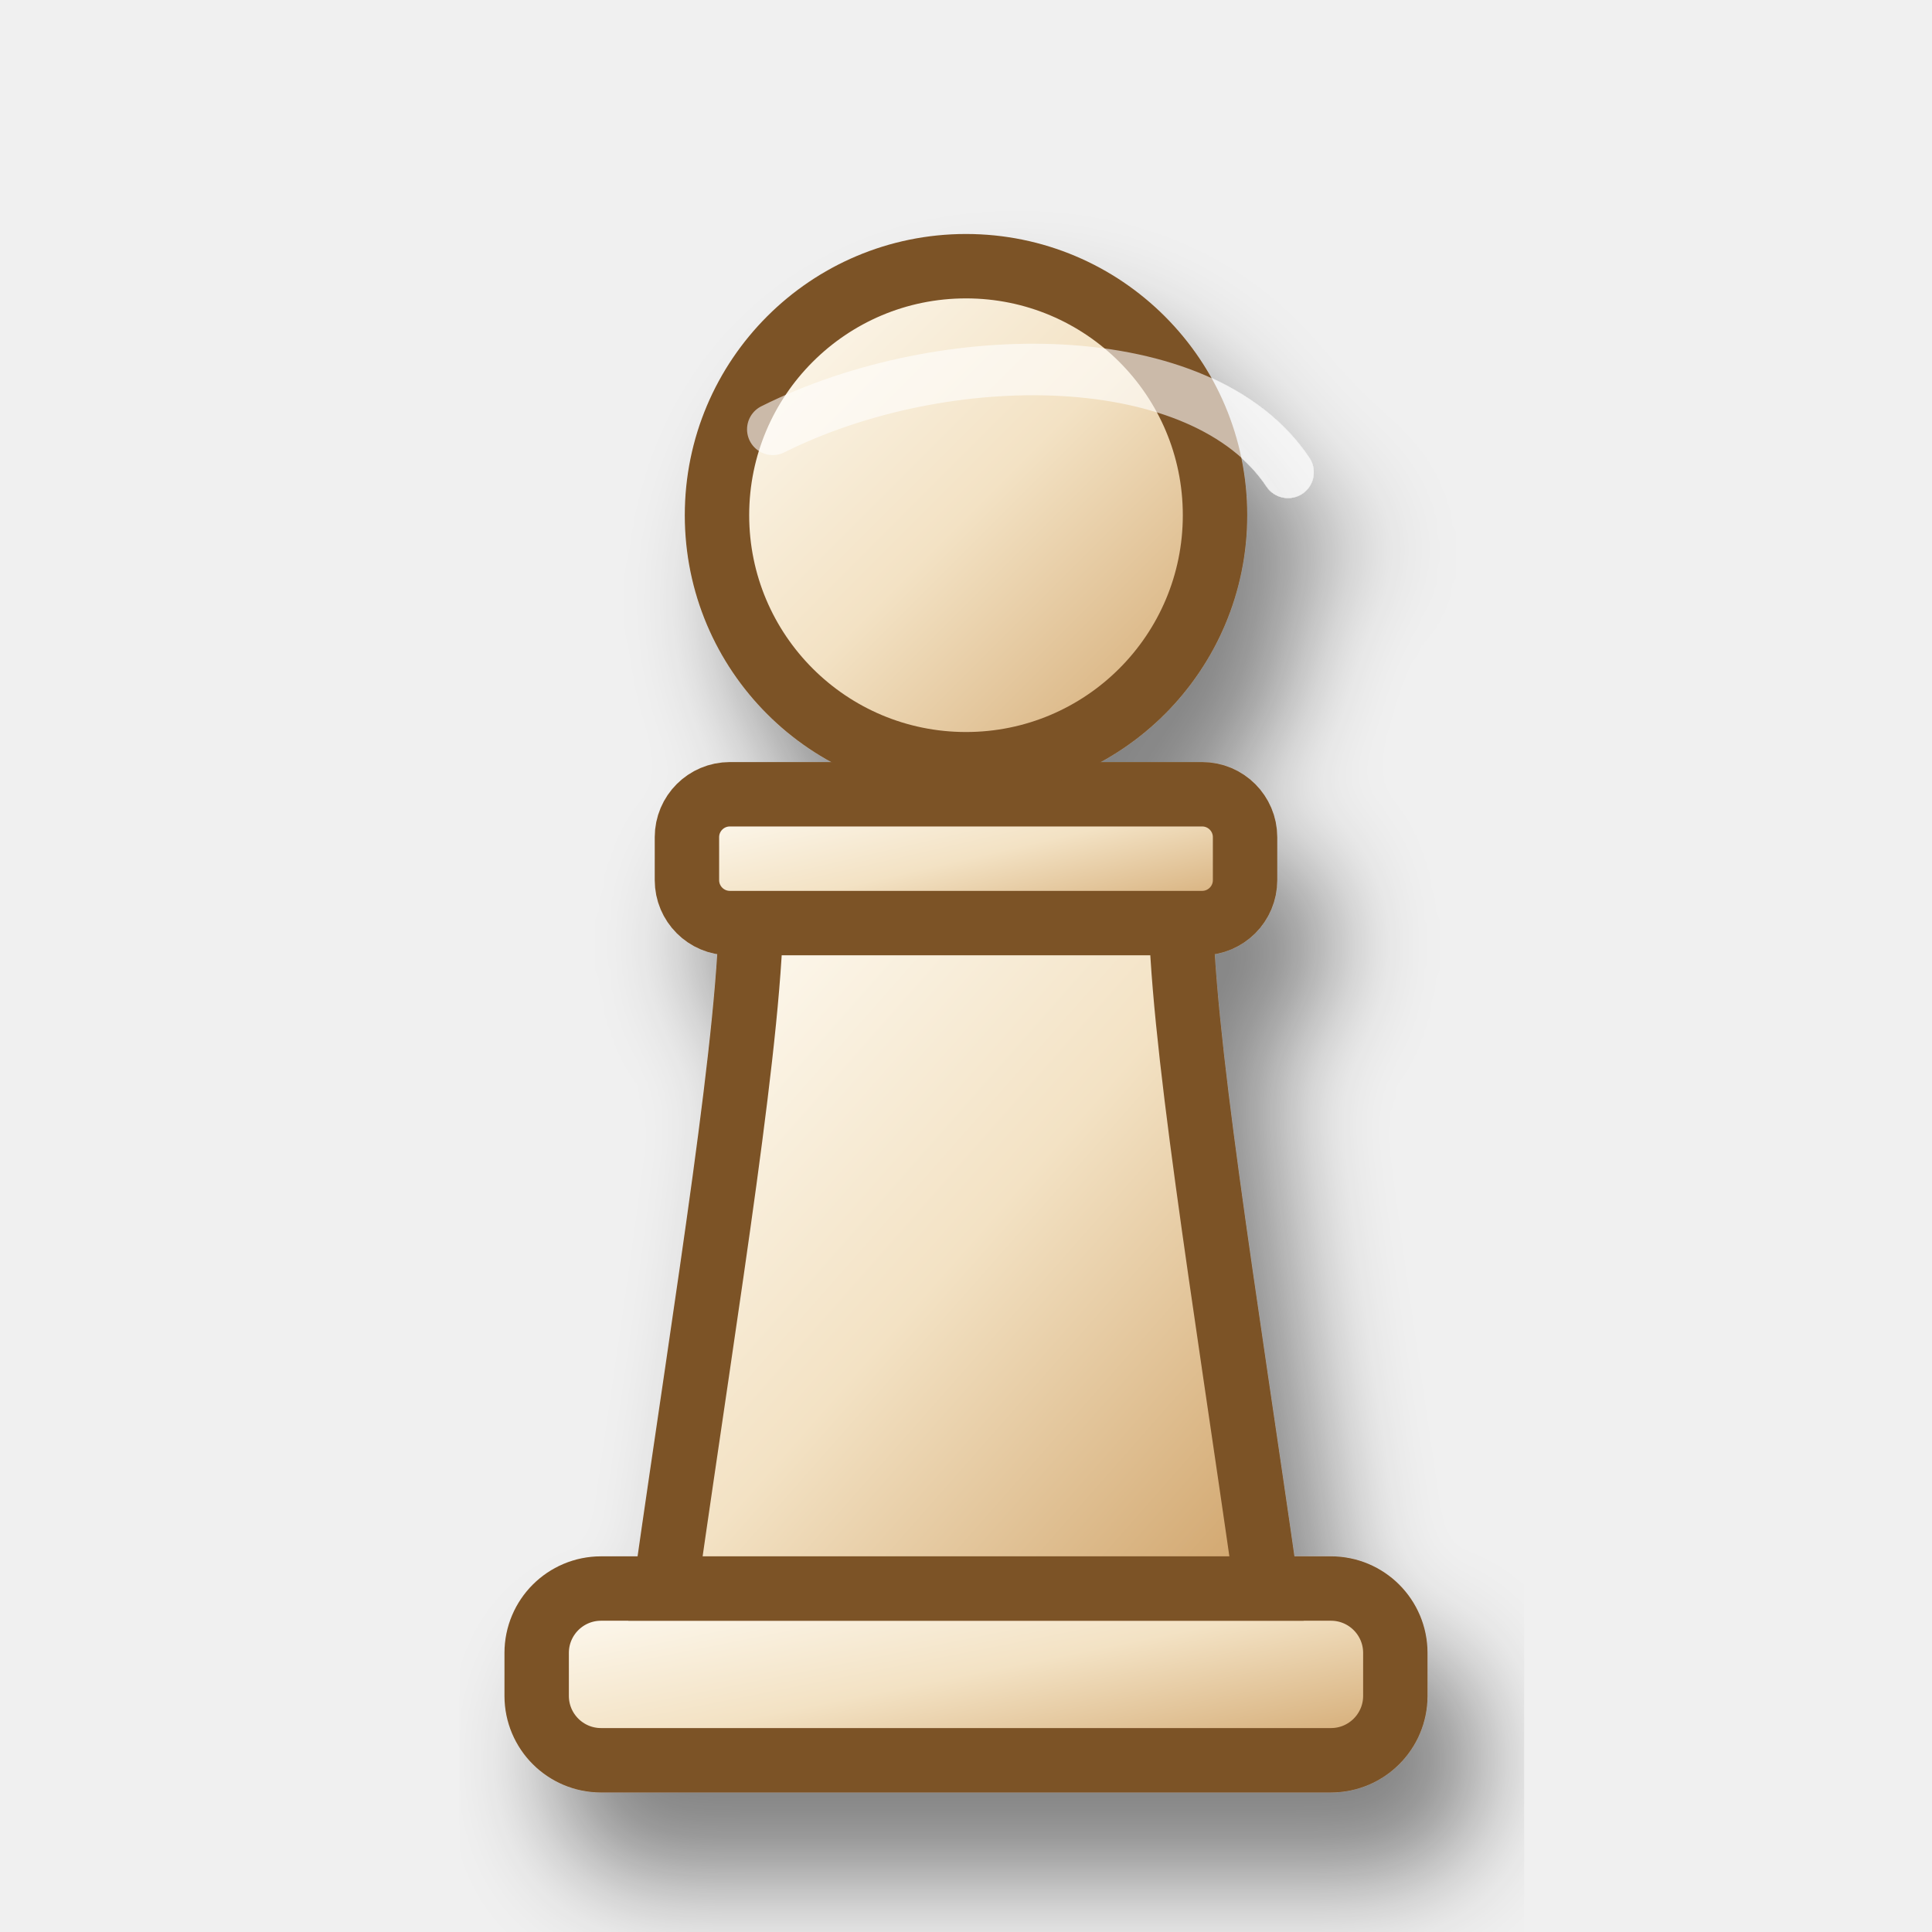
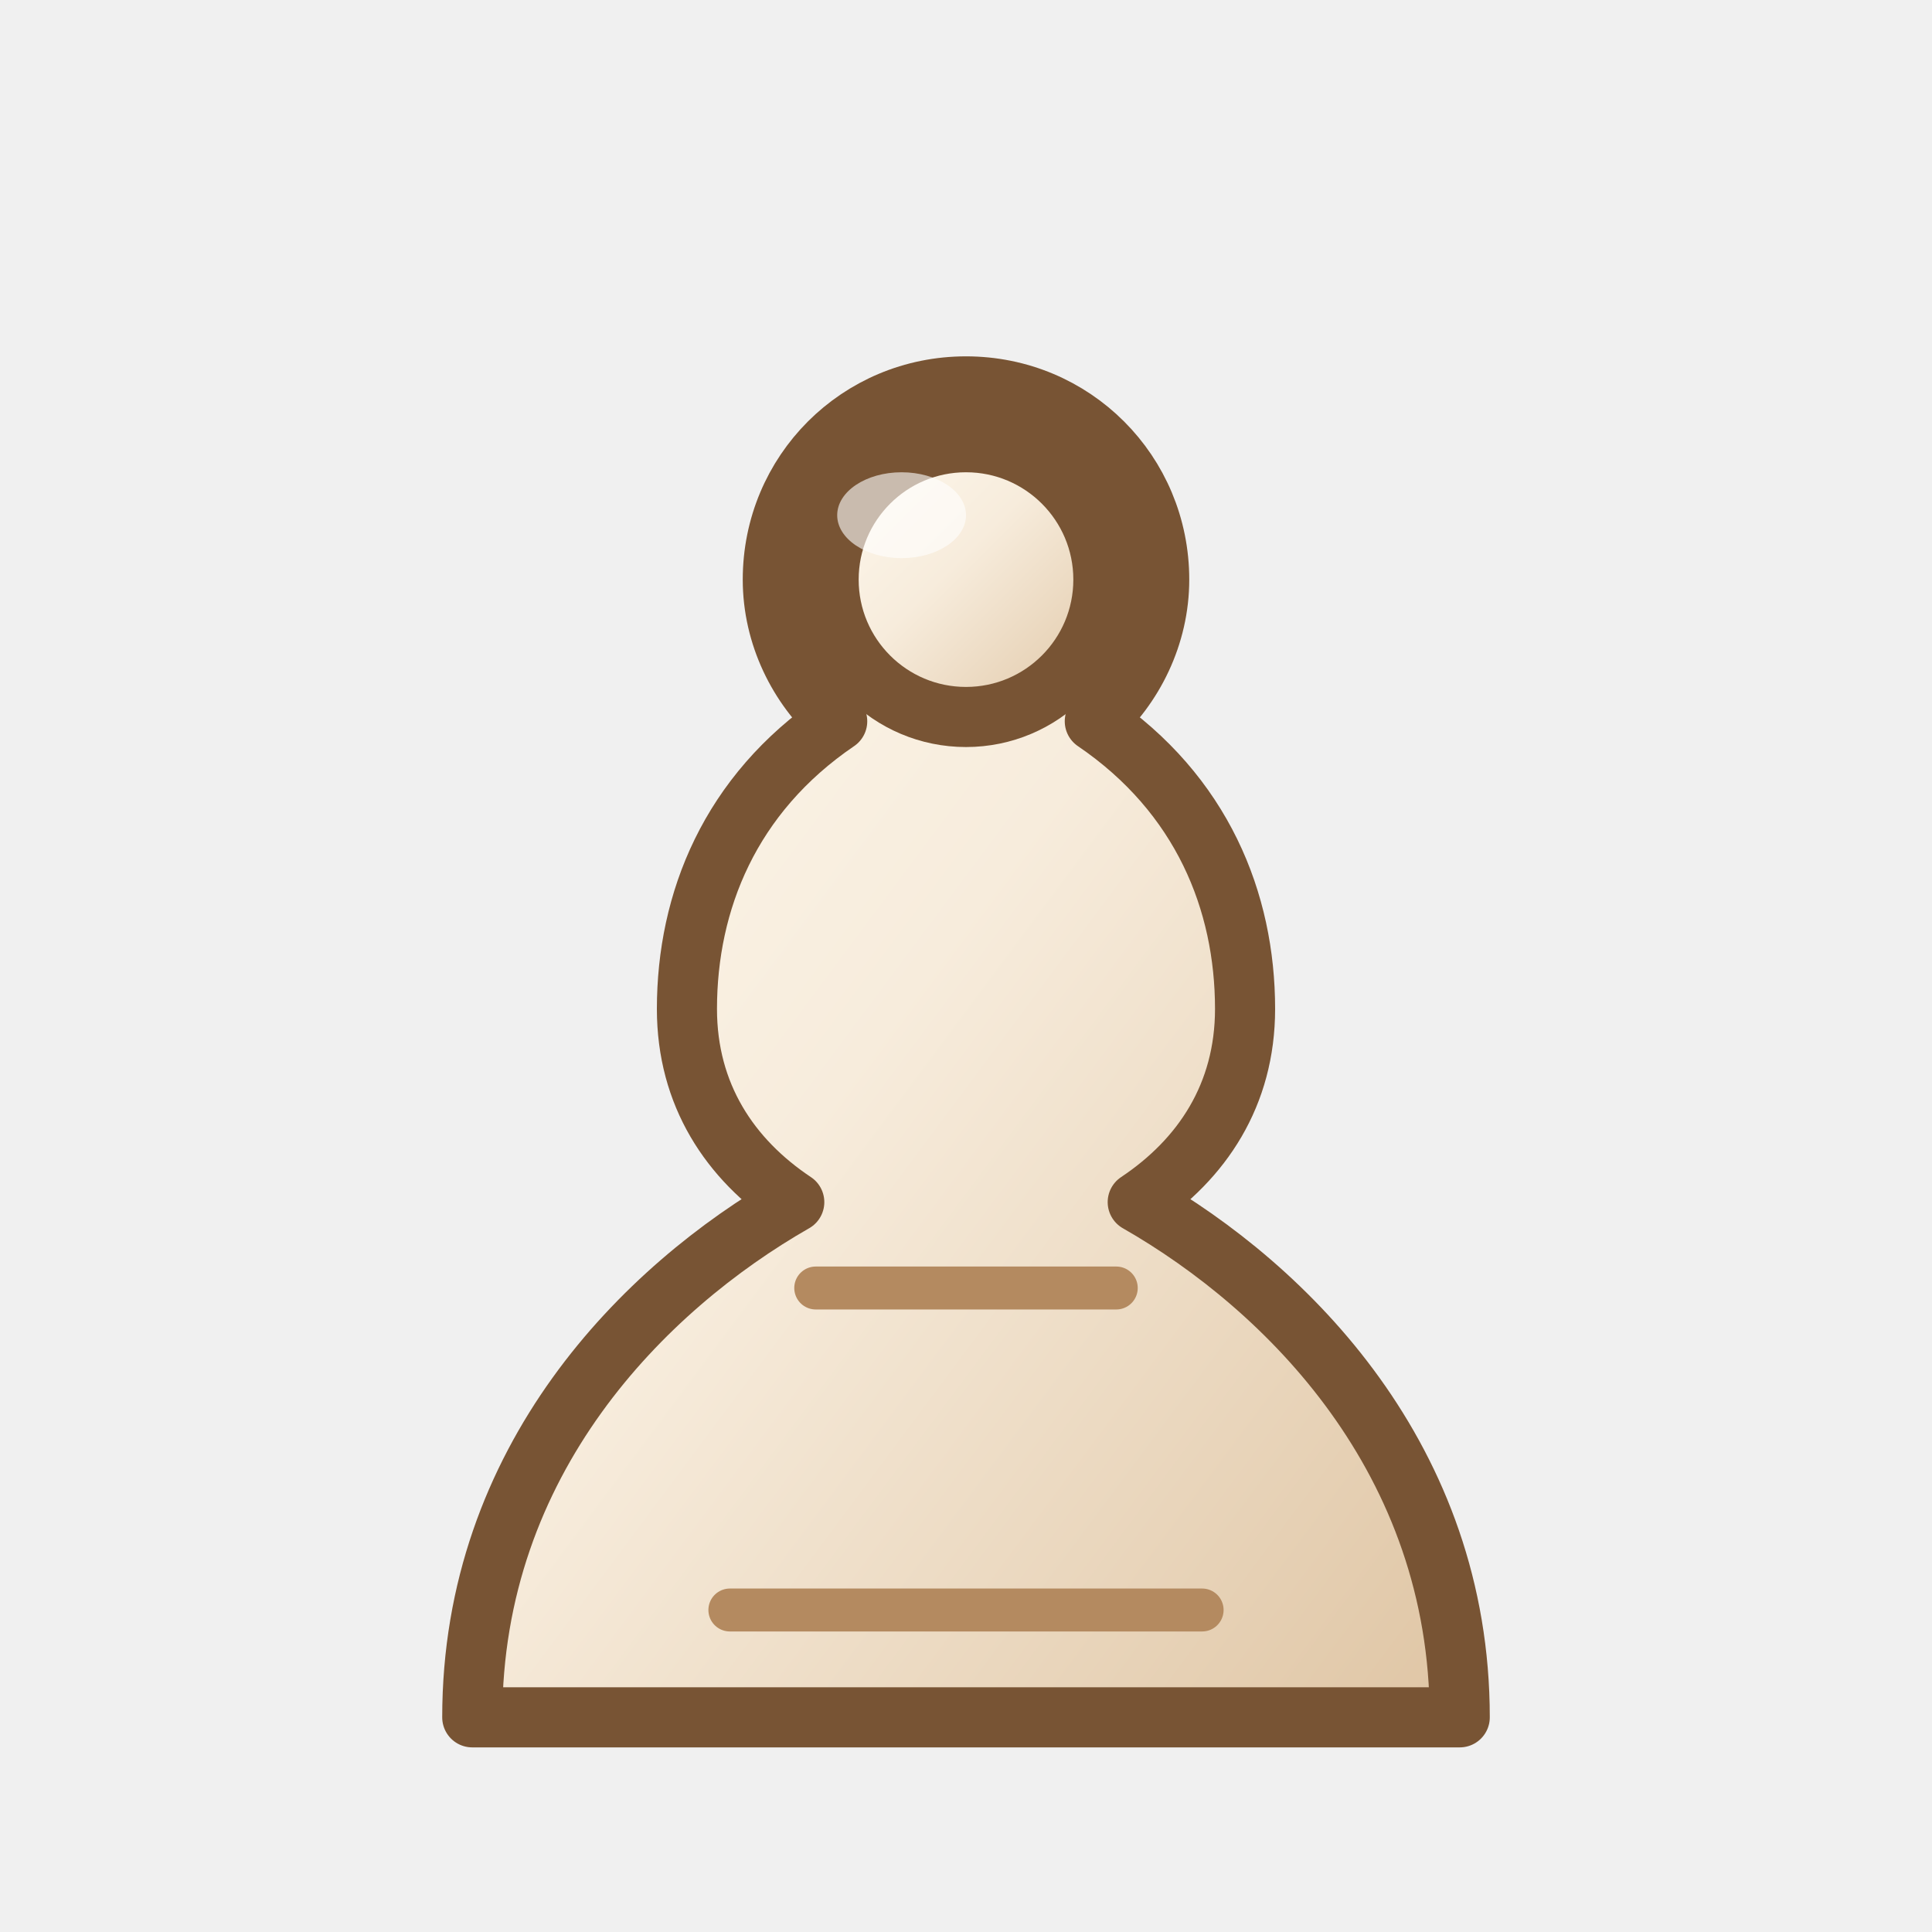
- <svg xmlns="http://www.w3.org/2000/svg" viewBox="0 0 45 45" width="100%" height="100%">
+ <svg xmlns="http://www.w3.org/2000/svg" viewBox="0 0 45 45">
  <defs>
-     <linearGradient id="stauntyIvory" x1="0%" y1="0%" x2="100%" y2="100%">
-       <stop offset="0%" stop-color="#FFFDF7" />
-       <stop offset="50%" stop-color="#F3E2C4" />
-       <stop offset="100%" stop-color="#CFA268" />
+     <linearGradient id="staunty-white-p" x1="0%" y1="0%" x2="100%" y2="100%">
+       <stop offset="0%" stop-color="#fffaf0" />
+       <stop offset="45%" stop-color="#f7ecdc" />
+       <stop offset="100%" stop-color="#dfc5a4" />
    </linearGradient>
-     <linearGradient id="stauntyEbony" x1="0%" y1="0%" x2="100%" y2="100%">
-       <stop offset="0%" stop-color="#542E16" />
-       <stop offset="55%" stop-color="#2D170B" />
-       <stop offset="100%" stop-color="#120804" />
+     <linearGradient id="staunty-black-p" x1="0%" y1="0%" x2="100%" y2="100%">
+       <stop offset="0%" stop-color="#443228" />
+       <stop offset="50%" stop-color="#2c1f18" />
+       <stop offset="100%" stop-color="#150e0a" />
    </linearGradient>
-     <filter id="staunty3dShadow" x="-15%" y="-15%" width="130%" height="130%">
-       <feDropShadow dx="1.2" dy="2" stdDeviation="1.2" flood-color="#000000" flood-opacity="0.45" />
-     </filter>
  </defs>
-   <g filter="url(#staunty3dShadow)">
-     <rect x="12.5" y="37" width="20" height="4" rx="1.5" fill="url(#stauntyIvory)" stroke="#7C5228" stroke-width="1.5" />
-     <path d="M15.5 37 C16.5 30, 17.5 24, 17.5 21 H27.5 C27.5 24, 28.5 30, 29.5 37 Z" fill="url(#stauntyIvory)" stroke="#7C5228" stroke-width="1.5" />
-     <rect x="16" y="18.5" width="13" height="3" rx="1" fill="url(#stauntyIvory)" stroke="#7C5228" stroke-width="1.5" />
-     <circle cx="22.5" cy="12" r="5.8" fill="url(#stauntyIvory)" stroke="#7C5228" stroke-width="1.5" />
-     <path d="M18 10 C22 8, 28 8, 30 11" stroke="#FFFFFF" stroke-width="1.2" opacity="0.6" fill="none" stroke-linecap="round" />
+   <g fill="url(#staunty-white-p)" stroke="#785434" stroke-width="1.4" stroke-linecap="round" stroke-linejoin="round">
+     <path d="M 22.5,9 C 20,9 18,11 18,13.5 C 18,14.8 18.6,16 19.5,16.8 C 17,18.5 16,21 16,23.5 C 16,25.5 17,27 18.5,28 C 15,30 11,34 11,40 L 34,40 C 34,34 30,30 26.5,28 C 28,27 29,25.5 29,23.5 C 29,21 28,18.5 25.5,16.8 C 26.4,16 27,14.8 27,13.5 C 27,11 25,9 22.5,9 Z" />
+     <circle cx="22.5" cy="13.5" r="3.2" fill="url(#staunty-white-p)" />
+     <path d="M 17,37.5 L 28,37.5 M 19,30 L 26,30" stroke="#b48a60" stroke-width="1" fill="none" />
+     <ellipse cx="21" cy="12" rx="1.5" ry="1" fill="#ffffff" opacity="0.6" stroke="none" />
  </g>
</svg>
